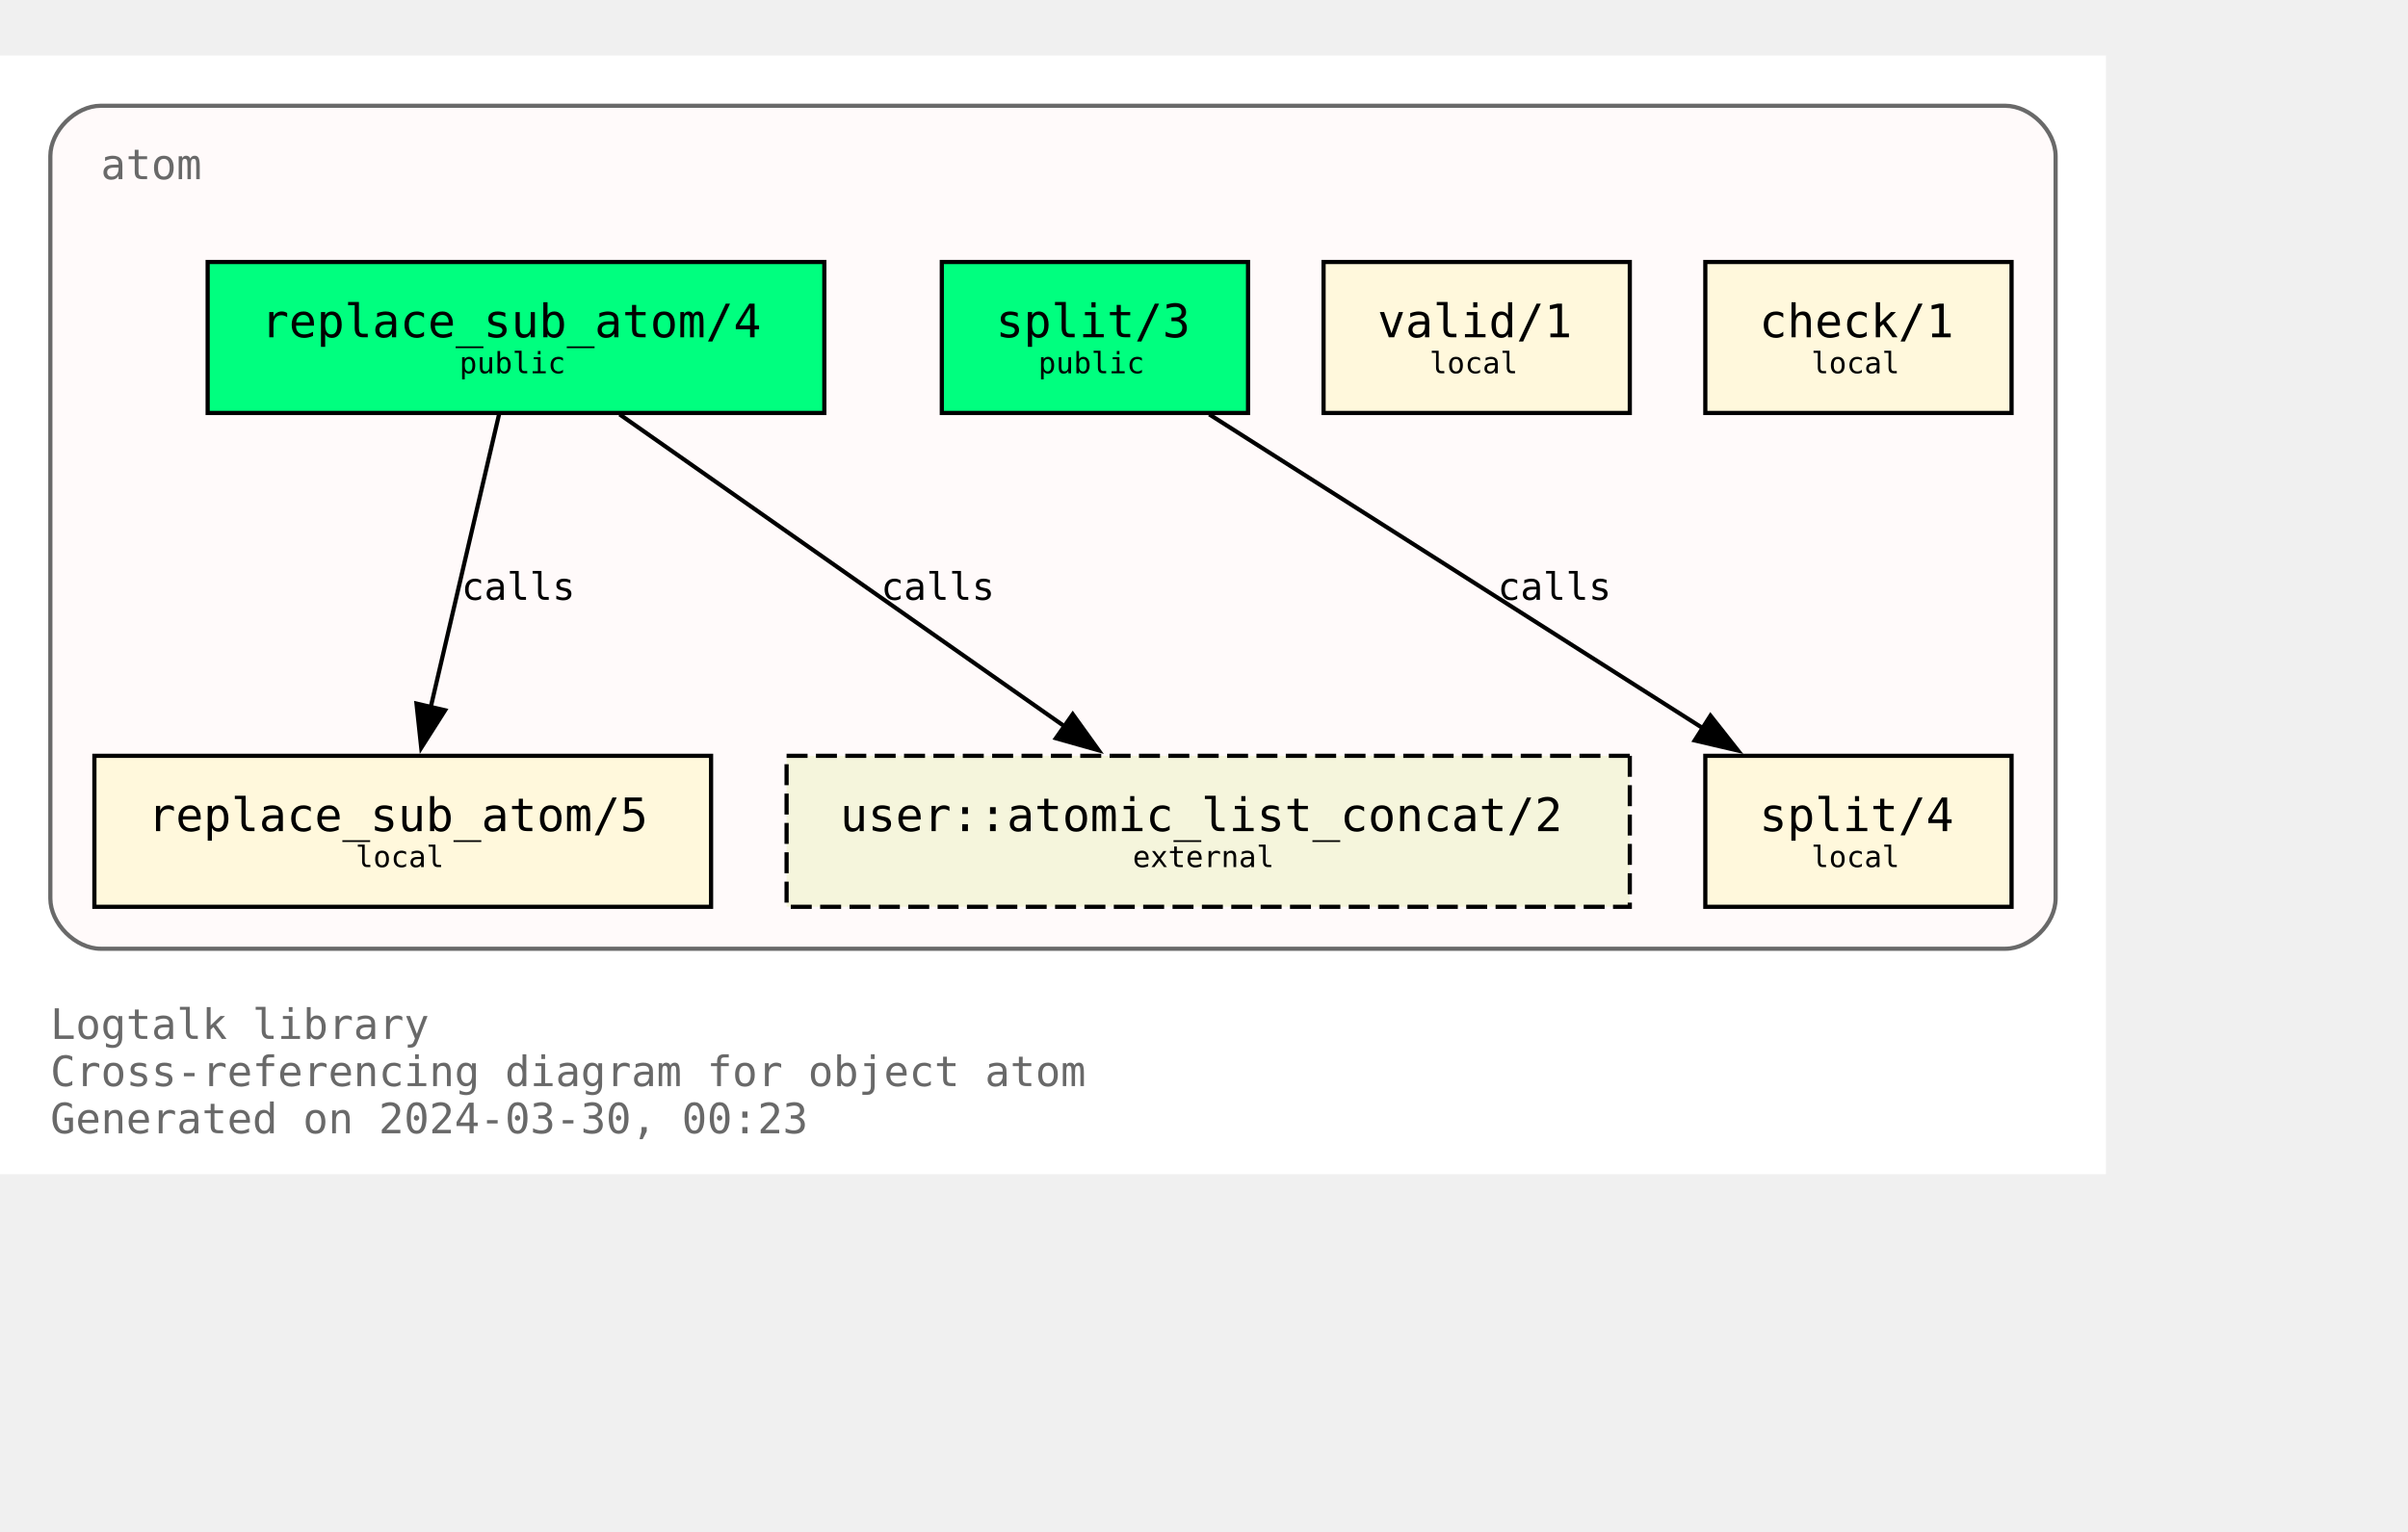
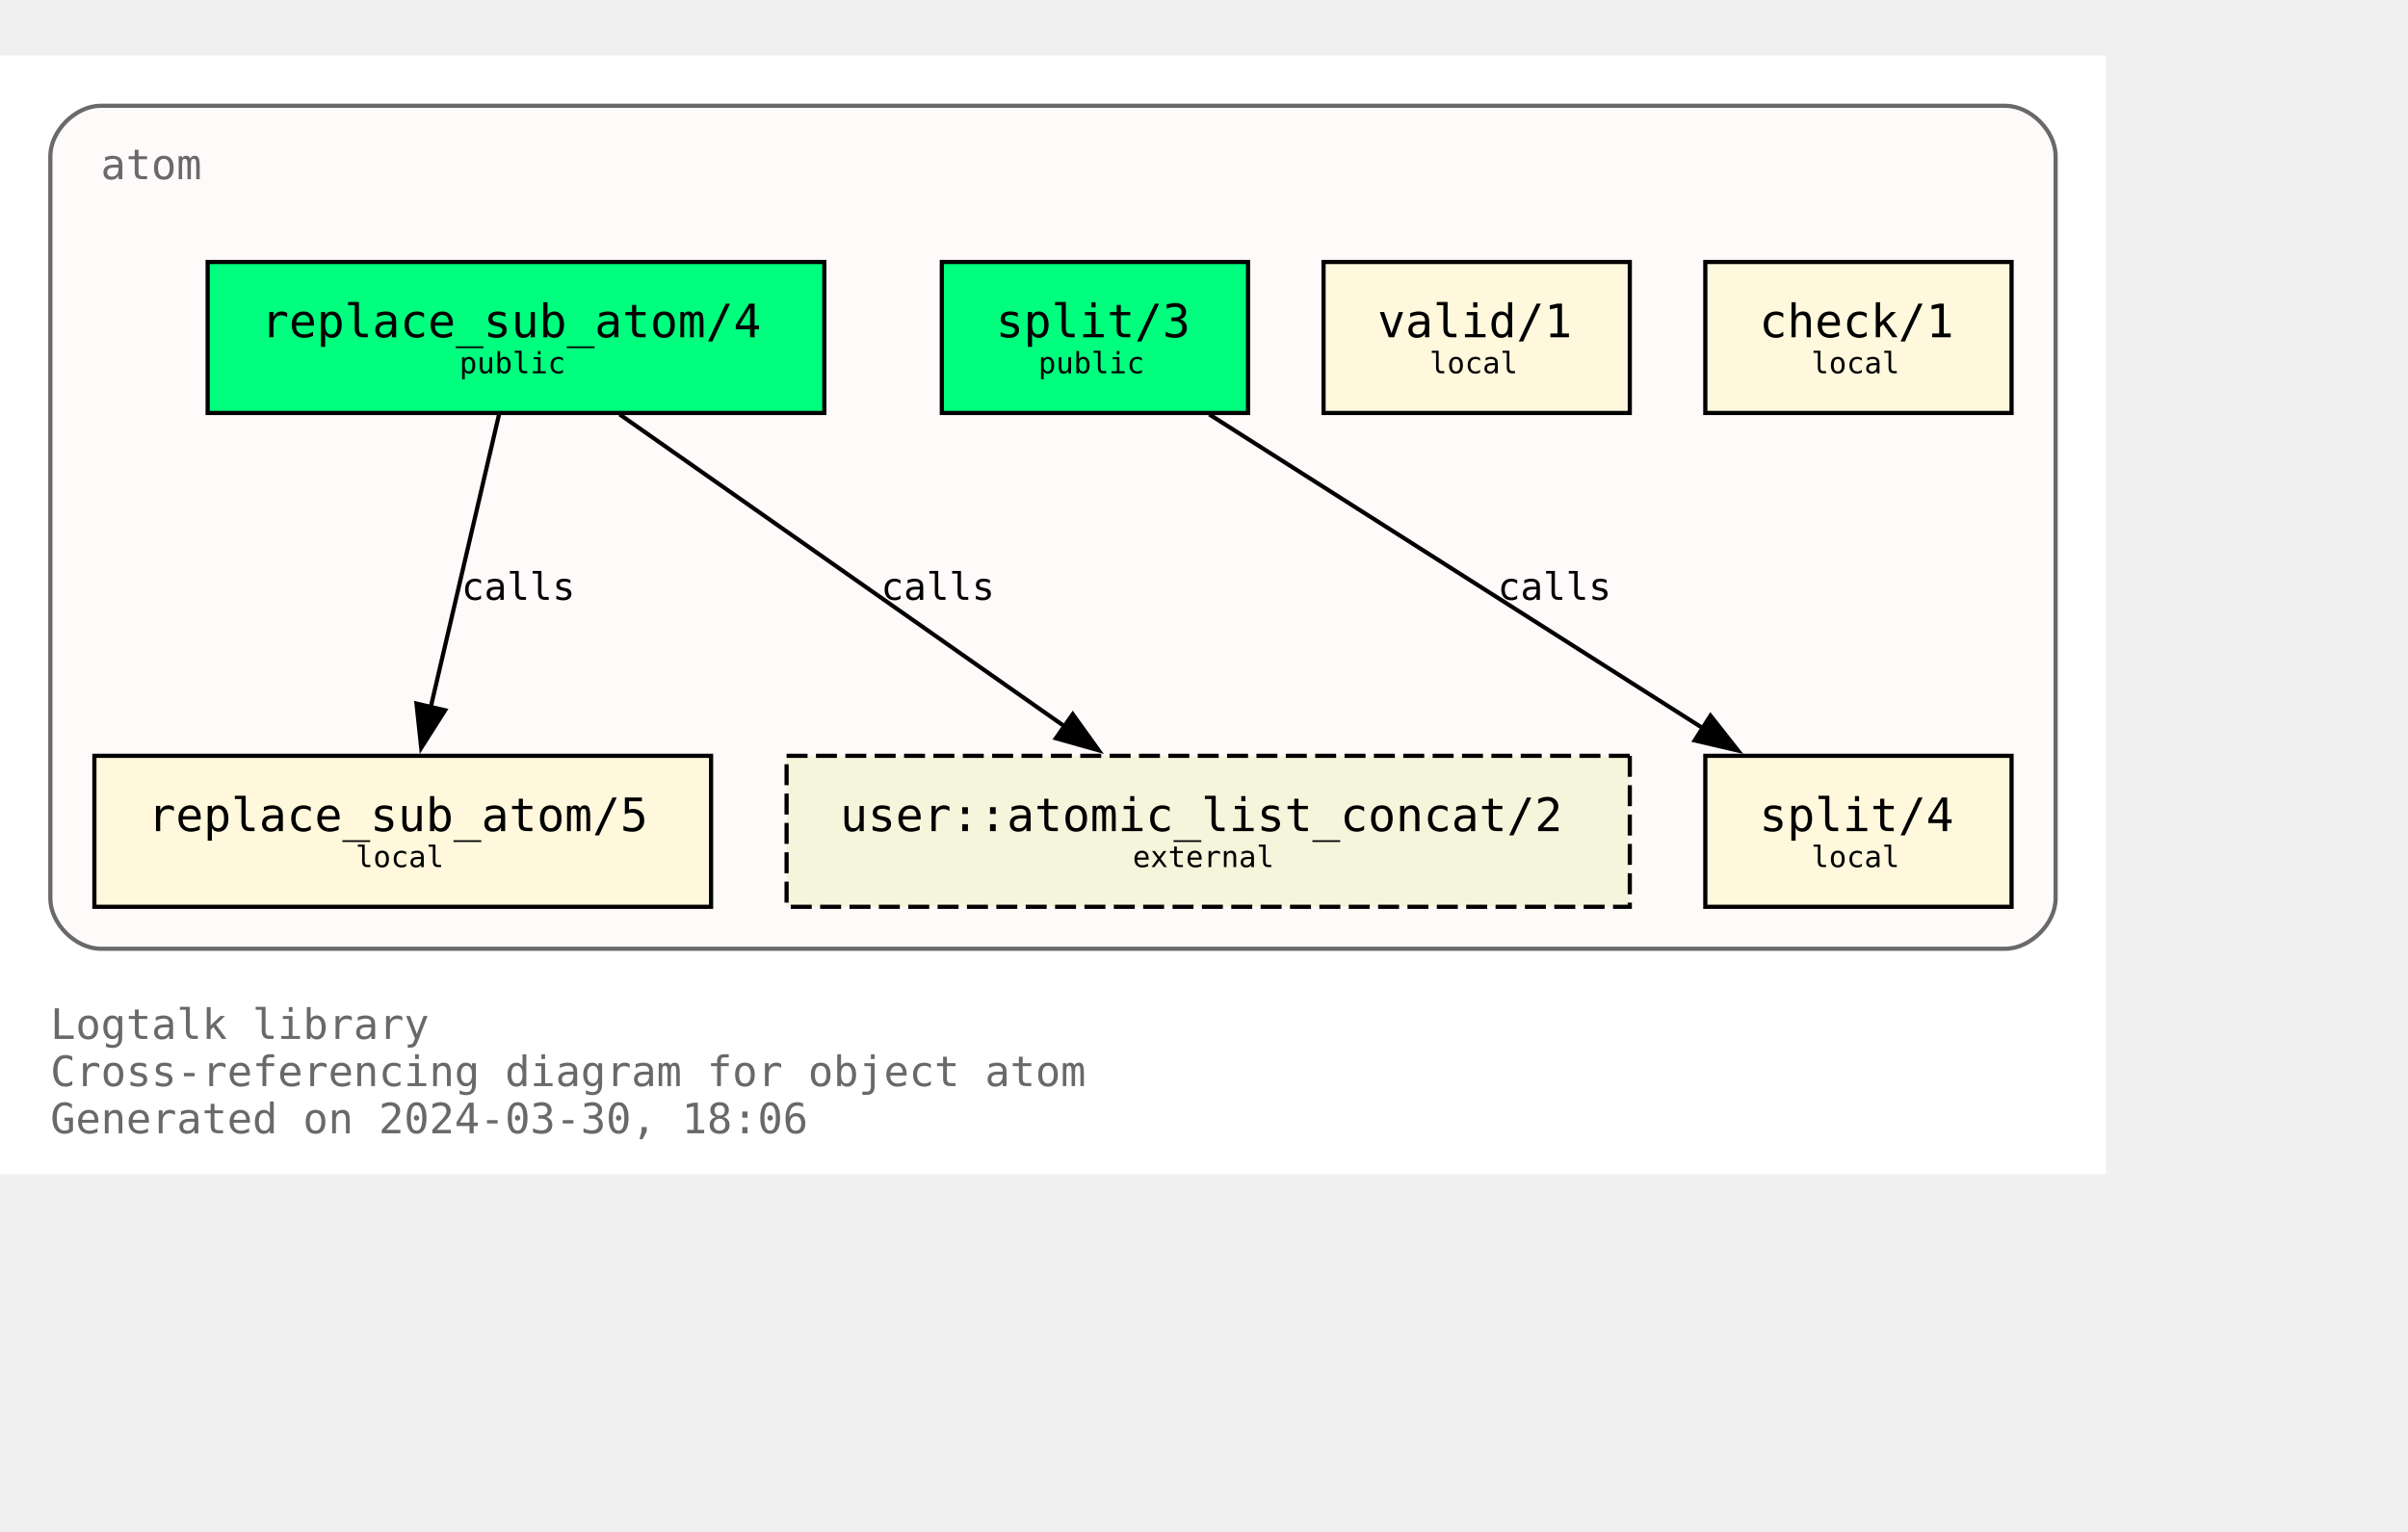
<svg xmlns="http://www.w3.org/2000/svg" xmlns:xlink="http://www.w3.org/1999/xlink" width="646pt" height="411pt" viewBox="72.00 72.00 574.00 338.75">
  <g id="graph0" class="graph" transform="scale(1 1) rotate(0) translate(76 334.75)">
    <polygon fill="white" stroke="none" points="-4,4 -4,-262.75 498,-262.75 498,4 -4,4" />
    <text text-anchor="start" x="8" y="-28.25" font-family="Monospace" font-size="10.00" fill="dimgray">Logtalk library</text>
    <text text-anchor="start" x="8" y="-17" font-family="Monospace" font-size="10.00" fill="dimgray">Cross-referencing diagram for object atom</text>
-     <text text-anchor="start" x="8" y="-5.75" font-family="Monospace" font-size="10.00" fill="dimgray">Generated on 2024-03-30, 00:23</text>
+     <text text-anchor="start" x="8" y="-5.75" font-family="Monospace" font-size="10.00" fill="dimgray">Generated on 2024-03-30, 18:06</text>
    <g id="clust1" class="cluster">
      <g id="a_clust1">
        <a xlink:title="atom">
          <path fill="snow" stroke="dimgray" d="M20,-49.75C20,-49.75 474,-49.75 474,-49.75 480,-49.75 486,-55.75 486,-61.75 486,-61.75 486,-238.75 486,-238.75 486,-244.75 480,-250.75 474,-250.75 474,-250.75 20,-250.75 20,-250.75 14,-250.75 8,-244.75 8,-238.75 8,-238.75 8,-61.75 8,-61.75 8,-55.75 14,-49.75 20,-49.75" />
          <g id="a_clust1_0">
-             <a xlink:href="https://github.com/LogtalkDotOrg/logtalk3/tree/8c8a178db70a26f0af47fe907d63a2be5c1f0dd6/library/types/atom.lgt" xlink:title="https://github.com/LogtalkDotOrg/logtalk3/tree/8c8a178db70a26f0af47fe907d63a2be5c1f0dd6/library/types/atom.lgt">
+             <a xlink:href="https://github.com/LogtalkDotOrg/logtalk3/tree/93549fee6aa7f5cb7cab9585e8ac9afadbfd2570/library/types/atom.lgt" xlink:title="https://github.com/LogtalkDotOrg/logtalk3/tree/93549fee6aa7f5cb7cab9585e8ac9afadbfd2570/library/types/atom.lgt">
              <text text-anchor="start" x="20" y="-233.25" font-family="Monospace" font-size="10.00" fill="dimgray">atom</text>
            </a>
          </g>
        </a>
      </g>
    </g>
    <g id="node1" class="node">
      <g id="a_node1">
-         <a xlink:href="https://github.com/LogtalkDotOrg/logtalk3/tree/8c8a178db70a26f0af47fe907d63a2be5c1f0dd6/library/types/atom.lgt#L32" xlink:title="https://github.com/LogtalkDotOrg/logtalk3/tree/8c8a178db70a26f0af47fe907d63a2be5c1f0dd6/library/types/atom.lgt#L32">
+         <a xlink:href="https://github.com/LogtalkDotOrg/logtalk3/tree/93549fee6aa7f5cb7cab9585e8ac9afadbfd2570/library/types/atom.lgt#L32" xlink:title="https://github.com/LogtalkDotOrg/logtalk3/tree/93549fee6aa7f5cb7cab9585e8ac9afadbfd2570/library/types/atom.lgt#L32">
          <polygon fill="springgreen" stroke="black" points="192.5,-213.5 45.5,-213.5 45.5,-177.5 192.5,-177.5 192.5,-213.5" />
          <text text-anchor="start" x="53.38" y="-196.32" font-family="Monospace" font-size="9.00"> </text>
          <text text-anchor="start" x="58.25" y="-195.55" font-family="Monospace" font-size="11.00">replace_sub_atom/4</text>
          <text text-anchor="start" x="179.38" y="-196.32" font-family="Monospace" font-size="9.00"> </text>
          <text text-anchor="start" x="53.38" y="-185.45" font-family="Monospace" font-size="9.00"> </text>
          <text text-anchor="start" x="105.5" y="-186.97" font-family="Monospace" font-size="7.00">public</text>
          <text text-anchor="start" x="179.38" y="-185.45" font-family="Monospace" font-size="9.00"> </text>
        </a>
      </g>
    </g>
    <g id="node4" class="node">
      <g id="a_node4">
-         <a xlink:href="https://github.com/LogtalkDotOrg/logtalk3/tree/8c8a178db70a26f0af47fe907d63a2be5c1f0dd6/library/types/atom.lgt#L58" xlink:title="https://github.com/LogtalkDotOrg/logtalk3/tree/8c8a178db70a26f0af47fe907d63a2be5c1f0dd6/library/types/atom.lgt#L58">
+         <a xlink:href="https://github.com/LogtalkDotOrg/logtalk3/tree/93549fee6aa7f5cb7cab9585e8ac9afadbfd2570/library/types/atom.lgt#L58" xlink:title="https://github.com/LogtalkDotOrg/logtalk3/tree/93549fee6aa7f5cb7cab9585e8ac9afadbfd2570/library/types/atom.lgt#L58">
          <polygon fill="cornsilk" stroke="black" points="165.5,-95.75 18.5,-95.75 18.5,-59.75 165.5,-59.75 165.5,-95.75" />
          <text text-anchor="start" x="26.38" y="-78.58" font-family="Monospace" font-size="9.00"> </text>
          <text text-anchor="start" x="31.25" y="-77.8" font-family="Monospace" font-size="11.00">replace_sub_atom/5</text>
          <text text-anchor="start" x="152.38" y="-78.58" font-family="Monospace" font-size="9.00"> </text>
          <text text-anchor="start" x="26.38" y="-67.7" font-family="Monospace" font-size="9.00"> </text>
          <text text-anchor="start" x="80.75" y="-69.22" font-family="Monospace" font-size="7.00">local</text>
          <text text-anchor="start" x="152.38" y="-67.7" font-family="Monospace" font-size="9.00"> </text>
        </a>
      </g>
    </g>
    <g id="edge1" class="edge">
      <g id="a_edge1">
-         <a xlink:href="https://github.com/LogtalkDotOrg/logtalk3/tree/8c8a178db70a26f0af47fe907d63a2be5c1f0dd6/library/types/atom.lgt#L50" xlink:title="calls">
+         <a xlink:href="https://github.com/LogtalkDotOrg/logtalk3/tree/93549fee6aa7f5cb7cab9585e8ac9afadbfd2570/library/types/atom.lgt#L50" xlink:title="calls">
          <path fill="none" stroke="black" d="M114.96,-177.17C110.64,-158.67 103.74,-129.07 98.63,-107.16" />
          <polygon fill="black" stroke="black" points="102.09,-106.61 96.41,-97.67 95.28,-108.21 102.09,-106.61" />
        </a>
      </g>
      <g id="a_edge1-label">
-         <a xlink:href="https://github.com/LogtalkDotOrg/logtalk3/tree/8c8a178db70a26f0af47fe907d63a2be5c1f0dd6/library/types/atom.lgt#L50" xlink:title="https://github.com/LogtalkDotOrg/logtalk3/tree/8c8a178db70a26f0af47fe907d63a2be5c1f0dd6/library/types/atom.lgt#L50">
+         <a xlink:href="https://github.com/LogtalkDotOrg/logtalk3/tree/93549fee6aa7f5cb7cab9585e8ac9afadbfd2570/library/types/atom.lgt#L50" xlink:title="https://github.com/LogtalkDotOrg/logtalk3/tree/93549fee6aa7f5cb7cab9585e8ac9afadbfd2570/library/types/atom.lgt#L50">
          <text text-anchor="start" x="106" y="-132.95" font-family="Monospace" font-size="9.00">calls</text>
        </a>
      </g>
    </g>
    <g id="node7" class="node">
      <polygon fill="beige" stroke="black" stroke-dasharray="5,2" points="384.5,-95.75 183.5,-95.75 183.5,-59.75 384.5,-59.75 384.5,-95.75" />
      <text text-anchor="start" x="191.38" y="-78.58" font-family="Monospace" font-size="9.00"> </text>
      <text text-anchor="start" x="196.25" y="-77.8" font-family="Monospace" font-size="11.00">user::atomic_list_concat/2</text>
      <text text-anchor="start" x="371.38" y="-78.58" font-family="Monospace" font-size="9.00"> </text>
      <text text-anchor="start" x="191.38" y="-67.7" font-family="Monospace" font-size="9.00"> </text>
      <text text-anchor="start" x="266" y="-69.22" font-family="Monospace" font-size="7.00">external</text>
      <text text-anchor="start" x="371.38" y="-67.7" font-family="Monospace" font-size="9.00"> </text>
    </g>
    <g id="edge3" class="edge">
      <g id="a_edge3">
-         <a xlink:href="https://github.com/LogtalkDotOrg/logtalk3/tree/8c8a178db70a26f0af47fe907d63a2be5c1f0dd6/library/types/atom.lgt#L50" xlink:title="calls">
+         <a xlink:href="https://github.com/LogtalkDotOrg/logtalk3/tree/93549fee6aa7f5cb7cab9585e8ac9afadbfd2570/library/types/atom.lgt#L50" xlink:title="calls">
          <path fill="none" stroke="black" d="M143.7,-177.17C171.89,-157.4 218.17,-124.93 249.82,-102.73" />
          <polygon fill="black" stroke="black" points="251.71,-105.67 257.89,-97.07 247.69,-99.94 251.71,-105.67" />
        </a>
      </g>
      <g id="a_edge3-label">
-         <a xlink:href="https://github.com/LogtalkDotOrg/logtalk3/tree/8c8a178db70a26f0af47fe907d63a2be5c1f0dd6/library/types/atom.lgt#L50" xlink:title="https://github.com/LogtalkDotOrg/logtalk3/tree/8c8a178db70a26f0af47fe907d63a2be5c1f0dd6/library/types/atom.lgt#L50">
+         <a xlink:href="https://github.com/LogtalkDotOrg/logtalk3/tree/93549fee6aa7f5cb7cab9585e8ac9afadbfd2570/library/types/atom.lgt#L50" xlink:title="https://github.com/LogtalkDotOrg/logtalk3/tree/93549fee6aa7f5cb7cab9585e8ac9afadbfd2570/library/types/atom.lgt#L50">
          <text text-anchor="start" x="206" y="-132.95" font-family="Monospace" font-size="9.00">calls</text>
        </a>
      </g>
    </g>
    <g id="node2" class="node">
      <g id="a_node2">
-         <a xlink:href="https://github.com/LogtalkDotOrg/logtalk3/tree/8c8a178db70a26f0af47fe907d63a2be5c1f0dd6/library/types/atom.lgt#L39" xlink:title="https://github.com/LogtalkDotOrg/logtalk3/tree/8c8a178db70a26f0af47fe907d63a2be5c1f0dd6/library/types/atom.lgt#L39">
+         <a xlink:href="https://github.com/LogtalkDotOrg/logtalk3/tree/93549fee6aa7f5cb7cab9585e8ac9afadbfd2570/library/types/atom.lgt#L39" xlink:title="https://github.com/LogtalkDotOrg/logtalk3/tree/93549fee6aa7f5cb7cab9585e8ac9afadbfd2570/library/types/atom.lgt#L39">
          <polygon fill="springgreen" stroke="black" points="293.5,-213.5 220.5,-213.5 220.5,-177.5 293.5,-177.5 293.5,-213.5" />
          <text text-anchor="start" x="228.38" y="-196.32" font-family="Monospace" font-size="9.00"> </text>
          <text text-anchor="start" x="233.38" y="-195.55" font-family="Monospace" font-size="11.00">split/3</text>
          <text text-anchor="start" x="280.38" y="-196.32" font-family="Monospace" font-size="9.00"> </text>
          <text text-anchor="start" x="228.38" y="-185.45" font-family="Monospace" font-size="9.00"> </text>
          <text text-anchor="start" x="243.5" y="-186.97" font-family="Monospace" font-size="7.00">public</text>
          <text text-anchor="start" x="280.38" y="-185.45" font-family="Monospace" font-size="9.00"> </text>
        </a>
      </g>
    </g>
    <g id="node5" class="node">
      <g id="a_node5">
-         <a xlink:href="https://github.com/LogtalkDotOrg/logtalk3/tree/8c8a178db70a26f0af47fe907d63a2be5c1f0dd6/library/types/atom.lgt#L76" xlink:title="https://github.com/LogtalkDotOrg/logtalk3/tree/8c8a178db70a26f0af47fe907d63a2be5c1f0dd6/library/types/atom.lgt#L76">
+         <a xlink:href="https://github.com/LogtalkDotOrg/logtalk3/tree/93549fee6aa7f5cb7cab9585e8ac9afadbfd2570/library/types/atom.lgt#L76" xlink:title="https://github.com/LogtalkDotOrg/logtalk3/tree/93549fee6aa7f5cb7cab9585e8ac9afadbfd2570/library/types/atom.lgt#L76">
          <polygon fill="cornsilk" stroke="black" points="475.5,-95.75 402.5,-95.75 402.5,-59.75 475.5,-59.75 475.5,-95.75" />
          <text text-anchor="start" x="410.38" y="-78.58" font-family="Monospace" font-size="9.00"> </text>
          <text text-anchor="start" x="415.38" y="-77.8" font-family="Monospace" font-size="11.00">split/4</text>
          <text text-anchor="start" x="462.38" y="-78.58" font-family="Monospace" font-size="9.00"> </text>
          <text text-anchor="start" x="410.38" y="-67.7" font-family="Monospace" font-size="9.00"> </text>
          <text text-anchor="start" x="427.75" y="-69.22" font-family="Monospace" font-size="7.00">local</text>
          <text text-anchor="start" x="462.38" y="-67.7" font-family="Monospace" font-size="9.00"> </text>
        </a>
      </g>
    </g>
    <g id="edge2" class="edge">
      <g id="a_edge2">
-         <a xlink:href="https://github.com/LogtalkDotOrg/logtalk3/tree/8c8a178db70a26f0af47fe907d63a2be5c1f0dd6/library/types/atom.lgt#L69" xlink:title="calls">
+         <a xlink:href="https://github.com/LogtalkDotOrg/logtalk3/tree/93549fee6aa7f5cb7cab9585e8ac9afadbfd2570/library/types/atom.lgt#L69" xlink:title="calls">
          <path fill="none" stroke="black" d="M284.25,-177.17C315.61,-157.23 367.27,-124.37 402.19,-102.16" />
          <polygon fill="black" stroke="black" points="403.73,-105.33 410.29,-97.01 399.97,-99.42 403.73,-105.33" />
        </a>
      </g>
      <g id="a_edge2-label">
-         <a xlink:href="https://github.com/LogtalkDotOrg/logtalk3/tree/8c8a178db70a26f0af47fe907d63a2be5c1f0dd6/library/types/atom.lgt#L69" xlink:title="https://github.com/LogtalkDotOrg/logtalk3/tree/8c8a178db70a26f0af47fe907d63a2be5c1f0dd6/library/types/atom.lgt#L69">
+         <a xlink:href="https://github.com/LogtalkDotOrg/logtalk3/tree/93549fee6aa7f5cb7cab9585e8ac9afadbfd2570/library/types/atom.lgt#L69" xlink:title="https://github.com/LogtalkDotOrg/logtalk3/tree/93549fee6aa7f5cb7cab9585e8ac9afadbfd2570/library/types/atom.lgt#L69">
          <text text-anchor="start" x="353" y="-132.95" font-family="Monospace" font-size="9.00">calls</text>
        </a>
      </g>
    </g>
    <g id="node3" class="node">
      <g id="a_node3">
-         <a xlink:href="https://github.com/LogtalkDotOrg/logtalk3/tree/8c8a178db70a26f0af47fe907d63a2be5c1f0dd6/library/types/atom.lgt#L87" xlink:title="https://github.com/LogtalkDotOrg/logtalk3/tree/8c8a178db70a26f0af47fe907d63a2be5c1f0dd6/library/types/atom.lgt#L87">
+         <a xlink:href="https://github.com/LogtalkDotOrg/logtalk3/tree/93549fee6aa7f5cb7cab9585e8ac9afadbfd2570/library/types/atom.lgt#L87" xlink:title="https://github.com/LogtalkDotOrg/logtalk3/tree/93549fee6aa7f5cb7cab9585e8ac9afadbfd2570/library/types/atom.lgt#L87">
          <polygon fill="cornsilk" stroke="black" points="384.5,-213.5 311.5,-213.5 311.5,-177.5 384.5,-177.5 384.5,-213.5" />
          <text text-anchor="start" x="319.38" y="-196.32" font-family="Monospace" font-size="9.00"> </text>
          <text text-anchor="start" x="324.38" y="-195.55" font-family="Monospace" font-size="11.00">valid/1</text>
          <text text-anchor="start" x="371.38" y="-196.32" font-family="Monospace" font-size="9.00"> </text>
          <text text-anchor="start" x="319.38" y="-185.45" font-family="Monospace" font-size="9.00"> </text>
          <text text-anchor="start" x="336.75" y="-186.97" font-family="Monospace" font-size="7.00">local</text>
          <text text-anchor="start" x="371.38" y="-185.45" font-family="Monospace" font-size="9.00"> </text>
        </a>
      </g>
    </g>
    <g id="node6" class="node">
      <g id="a_node6">
-         <a xlink:href="https://github.com/LogtalkDotOrg/logtalk3/tree/8c8a178db70a26f0af47fe907d63a2be5c1f0dd6/library/types/atom.lgt#L90" xlink:title="https://github.com/LogtalkDotOrg/logtalk3/tree/8c8a178db70a26f0af47fe907d63a2be5c1f0dd6/library/types/atom.lgt#L90">
+         <a xlink:href="https://github.com/LogtalkDotOrg/logtalk3/tree/93549fee6aa7f5cb7cab9585e8ac9afadbfd2570/library/types/atom.lgt#L90" xlink:title="https://github.com/LogtalkDotOrg/logtalk3/tree/93549fee6aa7f5cb7cab9585e8ac9afadbfd2570/library/types/atom.lgt#L90">
          <polygon fill="cornsilk" stroke="black" points="475.5,-213.5 402.5,-213.5 402.5,-177.5 475.5,-177.5 475.5,-213.5" />
          <text text-anchor="start" x="410.38" y="-196.32" font-family="Monospace" font-size="9.00"> </text>
          <text text-anchor="start" x="415.38" y="-195.55" font-family="Monospace" font-size="11.00">check/1</text>
          <text text-anchor="start" x="462.38" y="-196.32" font-family="Monospace" font-size="9.00"> </text>
          <text text-anchor="start" x="410.38" y="-185.45" font-family="Monospace" font-size="9.00"> </text>
          <text text-anchor="start" x="427.75" y="-186.97" font-family="Monospace" font-size="7.00">local</text>
          <text text-anchor="start" x="462.38" y="-185.45" font-family="Monospace" font-size="9.00"> </text>
        </a>
      </g>
    </g>
  </g>
</svg>
